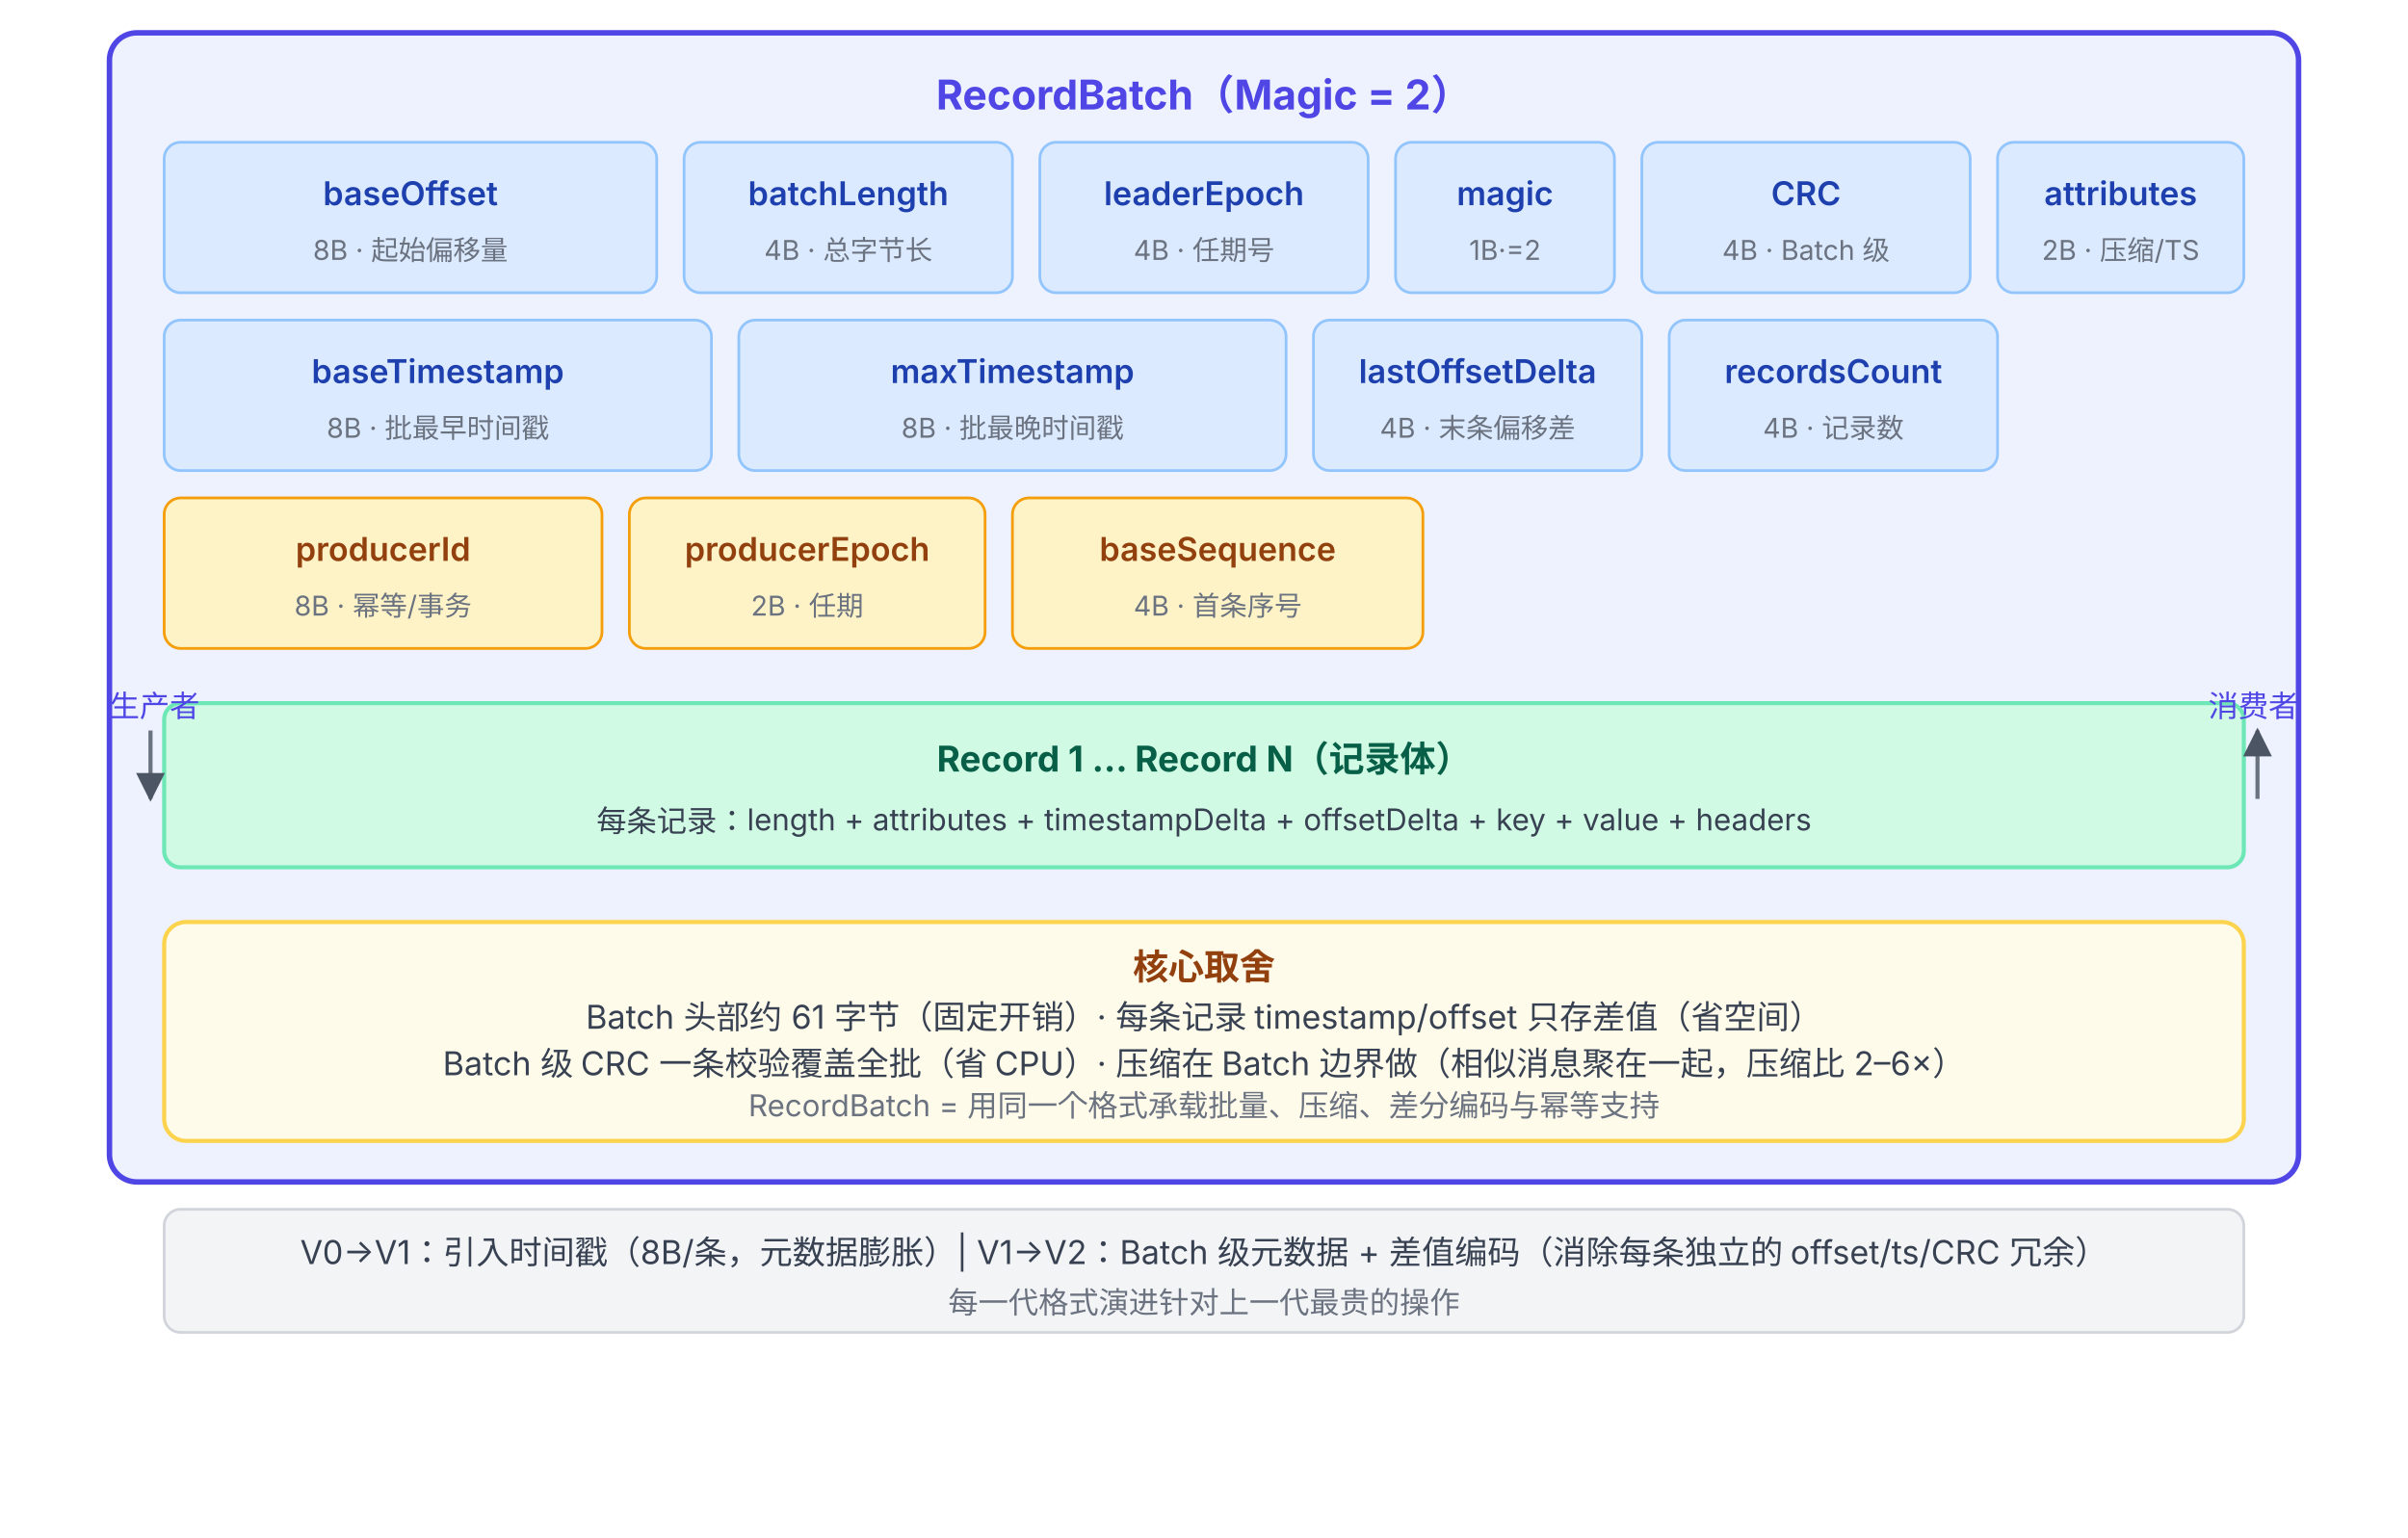
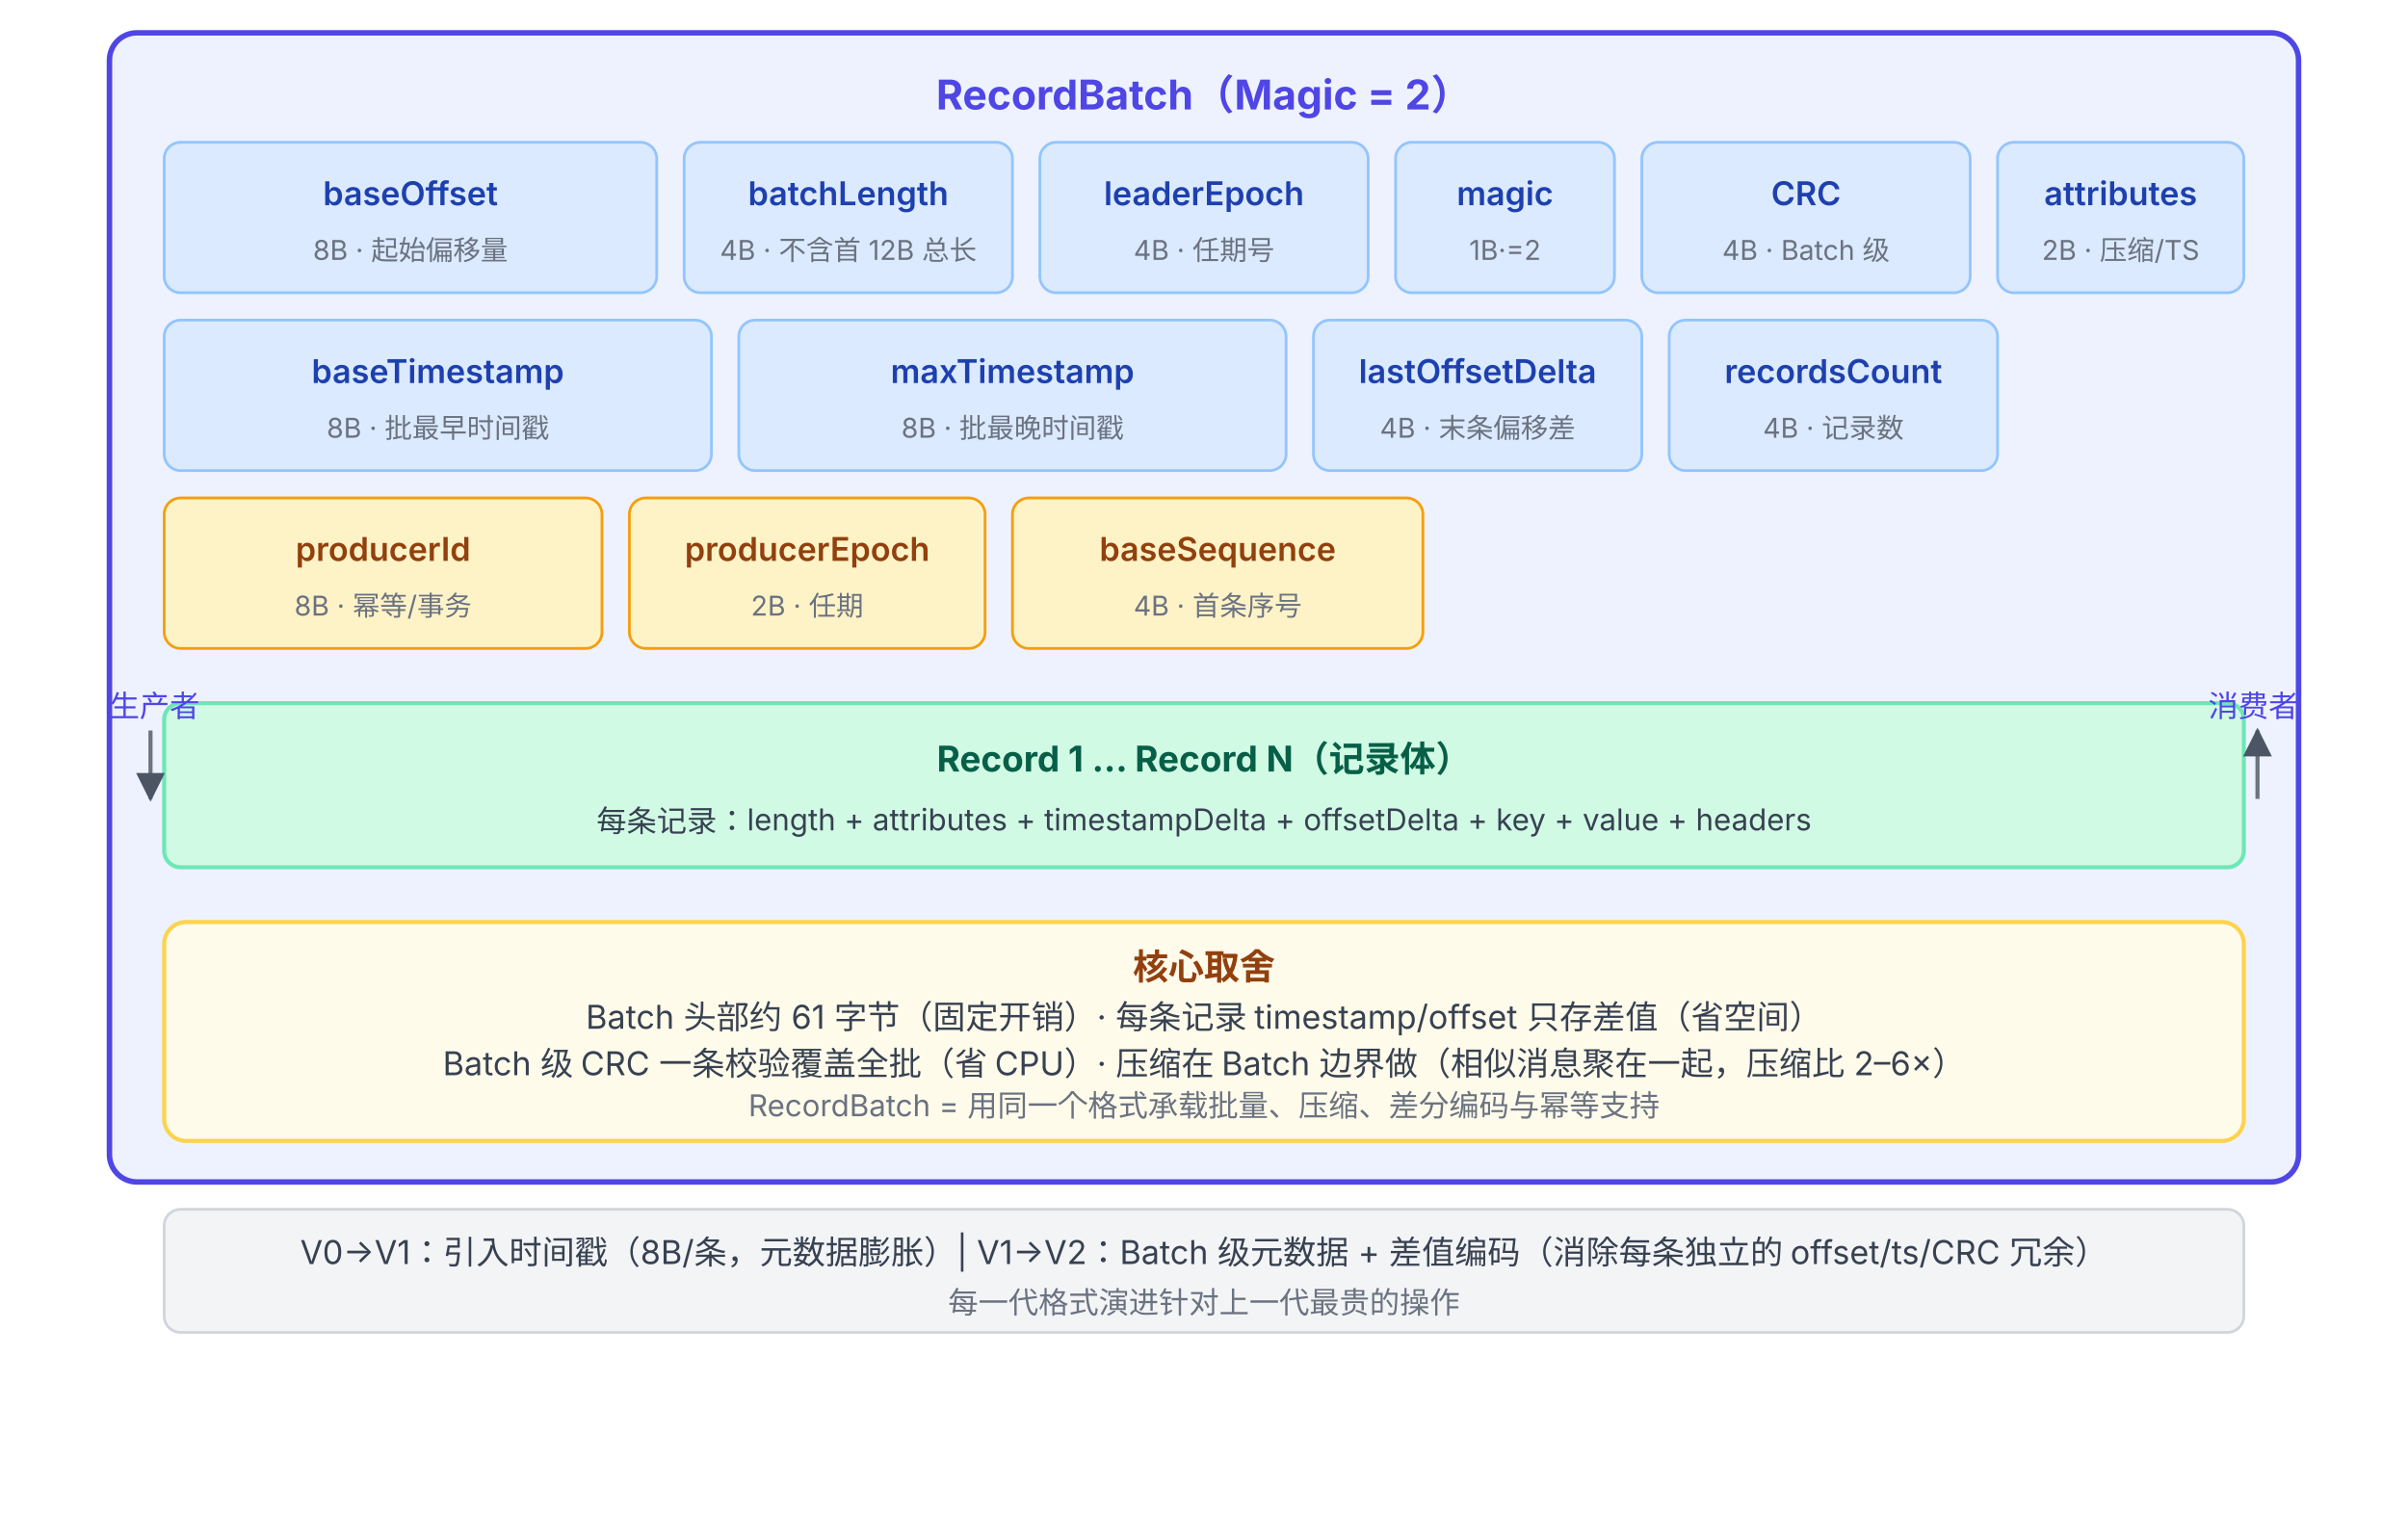
<svg xmlns="http://www.w3.org/2000/svg" viewBox="0 58 880 562" font-family="system-ui, -apple-system, 'PingFang SC', 'Microsoft YaHei', sans-serif">
  <defs>
    <marker id="arrow" viewBox="0 0 10 10" refX="9" refY="5" markerWidth="7" markerHeight="7" orient="auto-start-reverse">
      <path d="M0,0 L10,5 L0,10 z" fill="#4B5563" />
    </marker>
  </defs>
  <rect x="40" y="70" width="800" height="420" rx="10" fill="#EEF2FF" stroke="#4F46E5" stroke-width="2" />
  <text x="440" y="98" text-anchor="middle" font-size="15" font-weight="700" fill="#4F46E5">RecordBatch（Magic = 2）</text>
  <rect x="60" y="110" width="180" height="55" rx="6" fill="#DBEAFE" stroke="#93C5FD" stroke-width="1" />
  <text x="150" y="133" text-anchor="middle" font-size="12" font-weight="600" fill="#1E40AF">baseOffset</text>
  <text x="150" y="153" text-anchor="middle" font-size="10" fill="#6B7280">8B · 起始偏移量</text>
  <rect x="250" y="110" width="120" height="55" rx="6" fill="#DBEAFE" stroke="#93C5FD" stroke-width="1" />
  <text x="310" y="133" text-anchor="middle" font-size="12" font-weight="600" fill="#1E40AF">batchLength</text>
-   <text x="310" y="153" text-anchor="middle" font-size="10" fill="#6B7280">4B · 总字节长</text>
+   <text x="310" y="153" text-anchor="middle" font-size="10" fill="#6B7280">4B · 不含首 12B 总长</text>
  <rect x="380" y="110" width="120" height="55" rx="6" fill="#DBEAFE" stroke="#93C5FD" stroke-width="1" />
  <text x="440" y="133" text-anchor="middle" font-size="12" font-weight="600" fill="#1E40AF">leaderEpoch</text>
  <text x="440" y="153" text-anchor="middle" font-size="10" fill="#6B7280">4B · 任期号</text>
  <rect x="510" y="110" width="80" height="55" rx="6" fill="#DBEAFE" stroke="#93C5FD" stroke-width="1" />
  <text x="550" y="133" text-anchor="middle" font-size="12" font-weight="600" fill="#1E40AF">magic</text>
  <text x="550" y="153" text-anchor="middle" font-size="10" fill="#6B7280">1B·=2</text>
  <rect x="600" y="110" width="120" height="55" rx="6" fill="#DBEAFE" stroke="#93C5FD" stroke-width="1" />
  <text x="660" y="133" text-anchor="middle" font-size="12" font-weight="600" fill="#1E40AF">CRC</text>
  <text x="660" y="153" text-anchor="middle" font-size="10" fill="#6B7280">4B · Batch 级</text>
  <rect x="730" y="110" width="90" height="55" rx="6" fill="#DBEAFE" stroke="#93C5FD" stroke-width="1" />
  <text x="775" y="133" text-anchor="middle" font-size="12" font-weight="600" fill="#1E40AF">attributes</text>
  <text x="775" y="153" text-anchor="middle" font-size="10" fill="#6B7280">2B · 压缩/TS</text>
  <rect x="60" y="175" width="200" height="55" rx="6" fill="#DBEAFE" stroke="#93C5FD" stroke-width="1" />
  <text x="160" y="198" text-anchor="middle" font-size="12" font-weight="600" fill="#1E40AF">baseTimestamp</text>
  <text x="160" y="218" text-anchor="middle" font-size="10" fill="#6B7280">8B · 批最早时间戳</text>
  <rect x="270" y="175" width="200" height="55" rx="6" fill="#DBEAFE" stroke="#93C5FD" stroke-width="1" />
  <text x="370" y="198" text-anchor="middle" font-size="12" font-weight="600" fill="#1E40AF">maxTimestamp</text>
  <text x="370" y="218" text-anchor="middle" font-size="10" fill="#6B7280">8B · 批最晚时间戳</text>
  <rect x="480" y="175" width="120" height="55" rx="6" fill="#DBEAFE" stroke="#93C5FD" stroke-width="1" />
  <text x="540" y="198" text-anchor="middle" font-size="12" font-weight="600" fill="#1E40AF">lastOffsetDelta</text>
  <text x="540" y="218" text-anchor="middle" font-size="10" fill="#6B7280">4B · 末条偏移差</text>
  <rect x="610" y="175" width="120" height="55" rx="6" fill="#DBEAFE" stroke="#93C5FD" stroke-width="1" />
  <text x="670" y="198" text-anchor="middle" font-size="12" font-weight="600" fill="#1E40AF">recordsCount</text>
  <text x="670" y="218" text-anchor="middle" font-size="10" fill="#6B7280">4B · 记录数</text>
  <rect x="60" y="240" width="160" height="55" rx="6" fill="#FEF3C7" stroke="#F59E0B" stroke-width="1" />
  <text x="140" y="263" text-anchor="middle" font-size="12" font-weight="600" fill="#92400E">producerId</text>
  <text x="140" y="283" text-anchor="middle" font-size="10" fill="#6B7280">8B · 幂等/事务</text>
  <rect x="230" y="240" width="130" height="55" rx="6" fill="#FEF3C7" stroke="#F59E0B" stroke-width="1" />
  <text x="295" y="263" text-anchor="middle" font-size="12" font-weight="600" fill="#92400E">producerEpoch</text>
  <text x="295" y="283" text-anchor="middle" font-size="10" fill="#6B7280">2B · 任期</text>
  <rect x="370" y="240" width="150" height="55" rx="6" fill="#FEF3C7" stroke="#F59E0B" stroke-width="1" />
  <text x="445" y="263" text-anchor="middle" font-size="12" font-weight="600" fill="#92400E">baseSequence</text>
  <text x="445" y="283" text-anchor="middle" font-size="10" fill="#6B7280">4B · 首条序号</text>
  <rect x="60" y="315" width="760" height="60" rx="6" fill="#D1FAE5" stroke="#6EE7B7" stroke-width="1.5" />
  <text x="440" y="340" text-anchor="middle" font-size="13" font-weight="700" fill="#065F46">Record 1 ... Record N（记录体）</text>
  <text x="440" y="362" text-anchor="middle" font-size="11" fill="#374151">每条记录：length + attributes + timestampDelta + offsetDelta + key + value + headers</text>
  <rect x="60" y="395" width="760" height="80" rx="8" fill="#FFFBEB" stroke="#FCD34D" stroke-width="1.5" />
  <text x="440" y="416" text-anchor="middle" font-size="13" font-weight="700" fill="#92400E">核心取舍</text>
  <text x="440" y="434" text-anchor="middle" font-size="12" fill="#374151">Batch 头部约 61 字节（固定开销）· 每条记录 timestamp/offset 只存差值（省空间）</text>
  <text x="440" y="451" text-anchor="middle" font-size="12" fill="#374151">Batch 级 CRC 一条校验覆盖全批（省 CPU）· 压缩在 Batch 边界做（相似消息聚在一起，压缩比 2–6×）</text>
  <text x="440" y="466" text-anchor="middle" font-size="11" fill="#6B7280">RecordBatch = 用同一个格式承载批量、压缩、差分编码与幂等支持</text>
  <rect x="60" y="500" width="760" height="45" rx="6" fill="#F3F4F6" stroke="#D1D5DB" stroke-width="1" />
  <text x="440" y="520" text-anchor="middle" font-size="12" fill="#374151">V0→V1：引入时间戳（8B/条，元数据膨胀）| V1→V2：Batch 级元数据 + 差值编码（消除每条独立的 offset/ts/CRC 冗余）</text>
  <text x="440" y="538" text-anchor="middle" font-size="11" fill="#6B7280">每一代格式演进针对上一代最贵的操作</text>
  <text x="40" y="320" font-size="11" fill="#4F46E5">生产者</text>
  <line x1="55" y1="325" x2="55" y2="350" stroke="#6B7280" stroke-width="1.5" marker-end="url(#arrow)" />
  <text x="840" y="320" text-anchor="end" font-size="11" fill="#4F46E5">消费者</text>
  <line x1="825" y1="350" x2="825" y2="325" stroke="#6B7280" stroke-width="1.5" marker-end="url(#arrow)" />
</svg>
